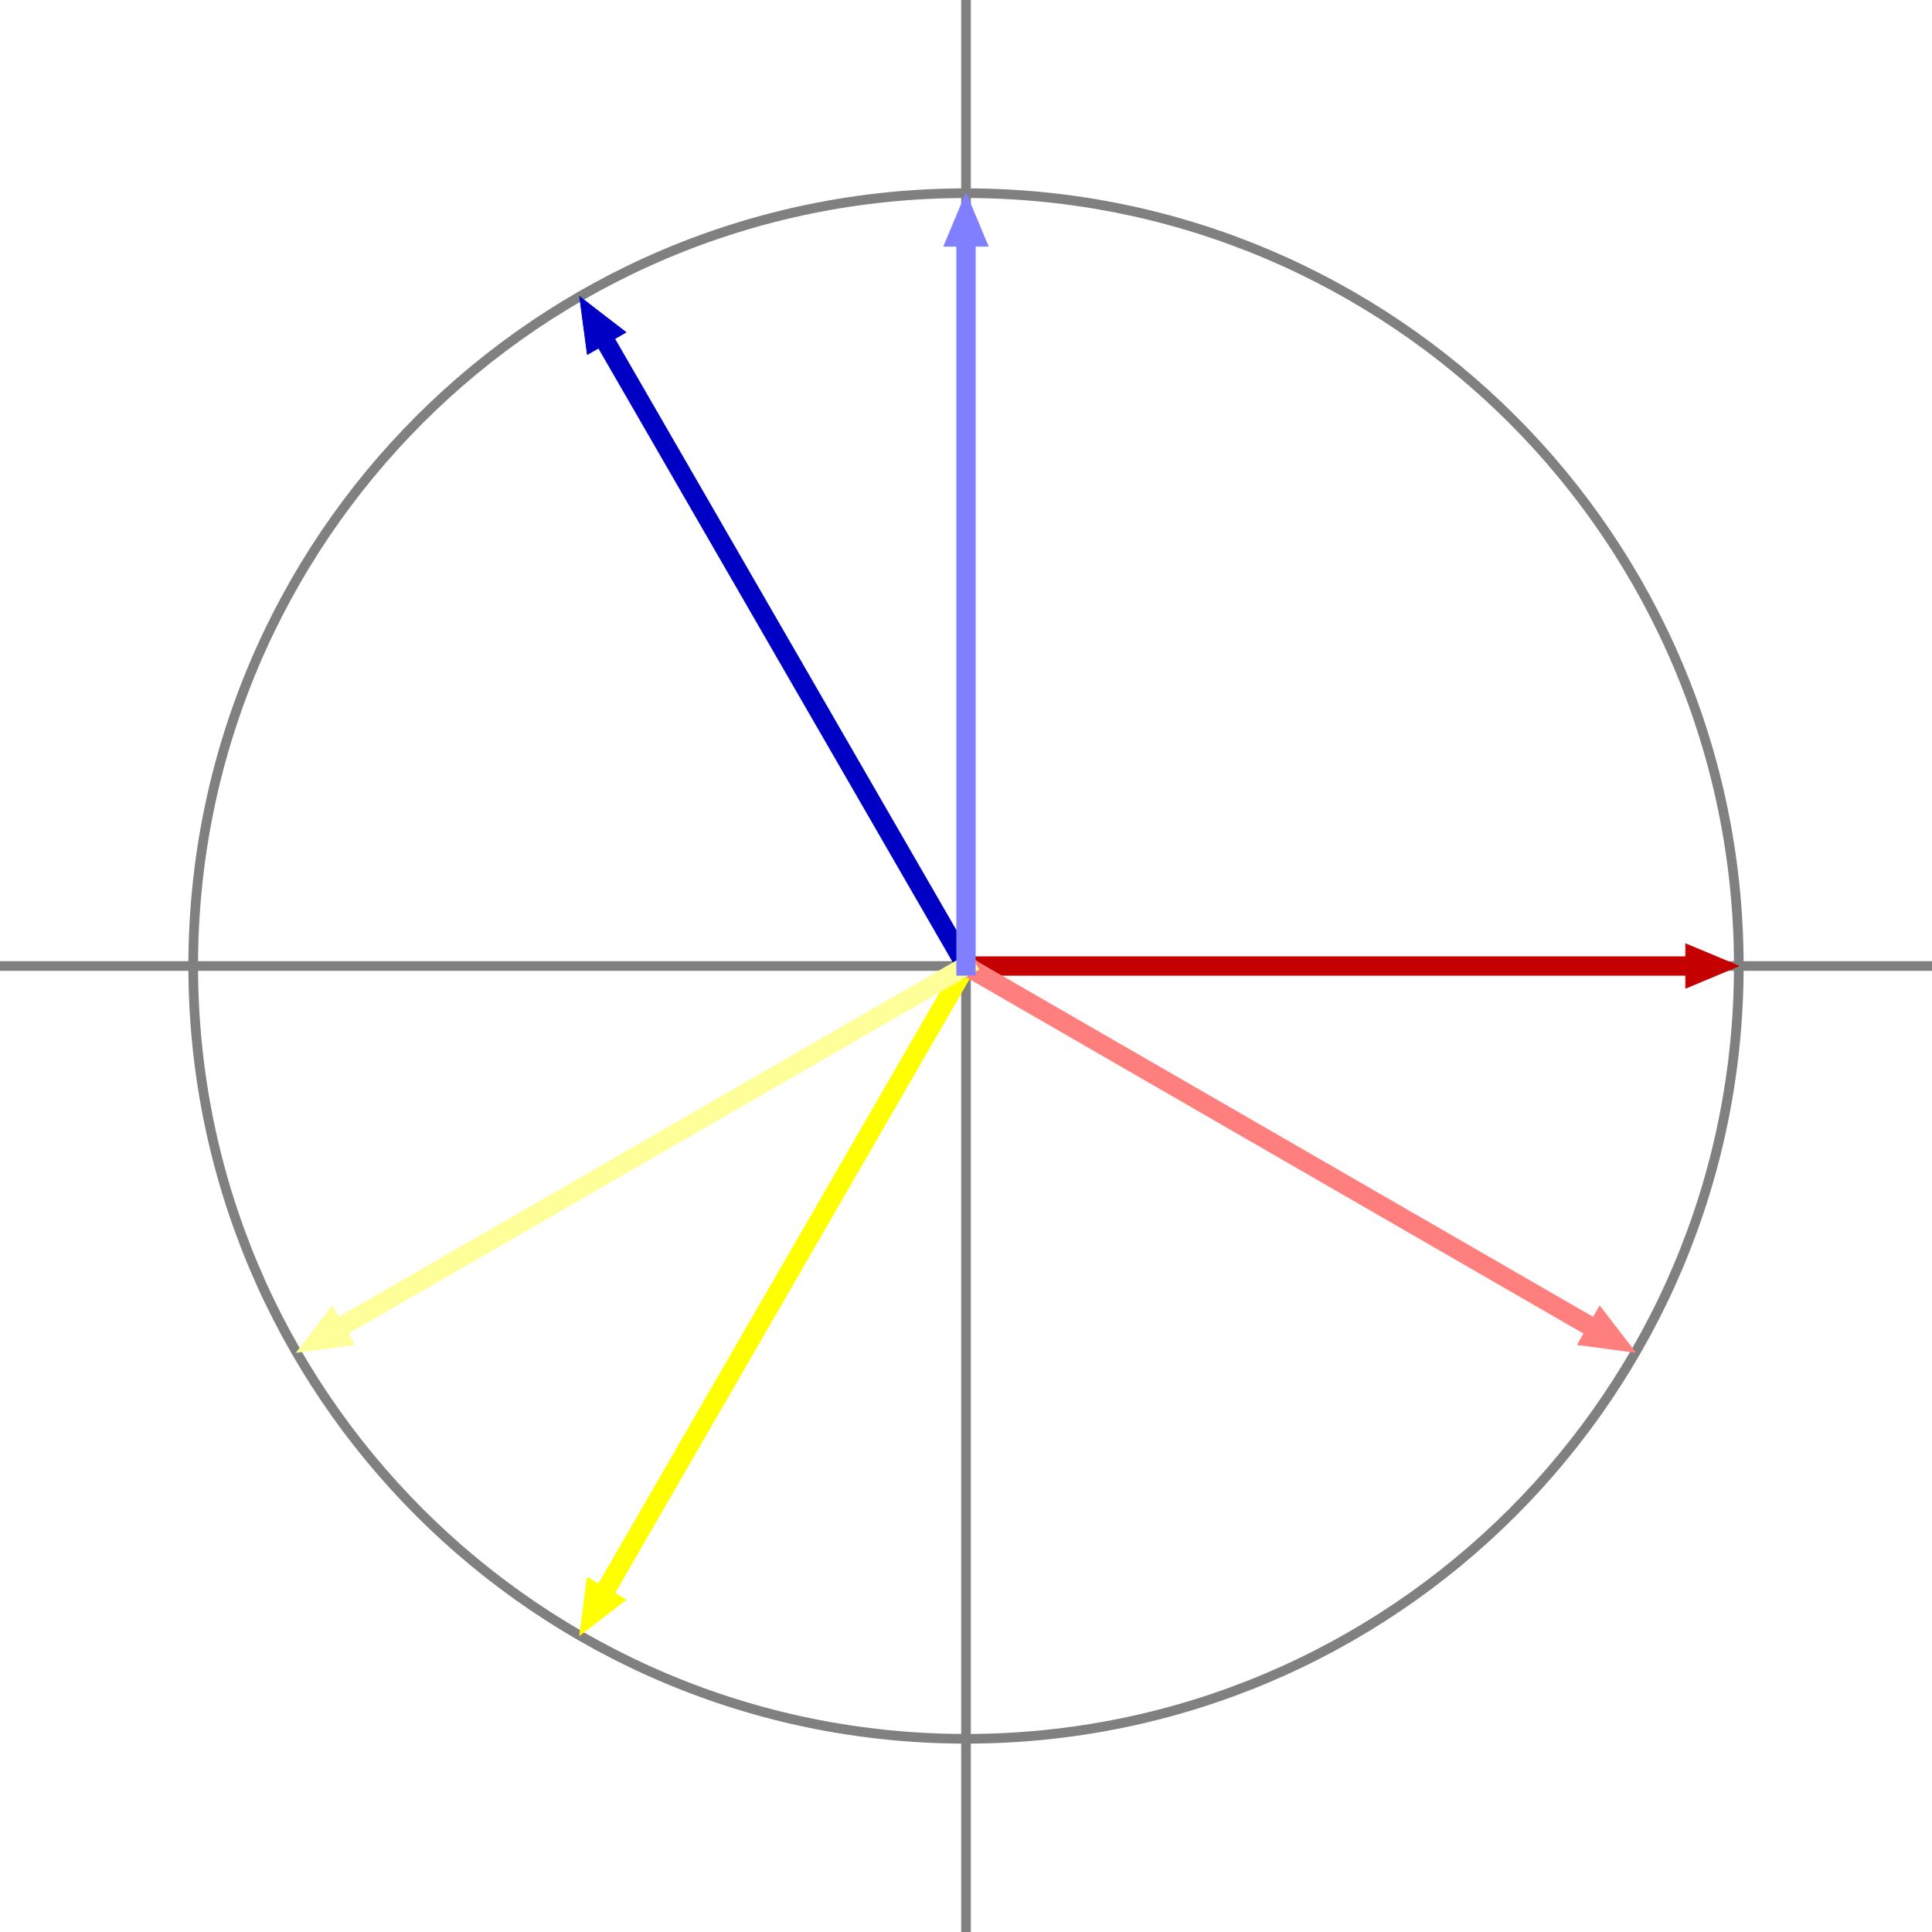
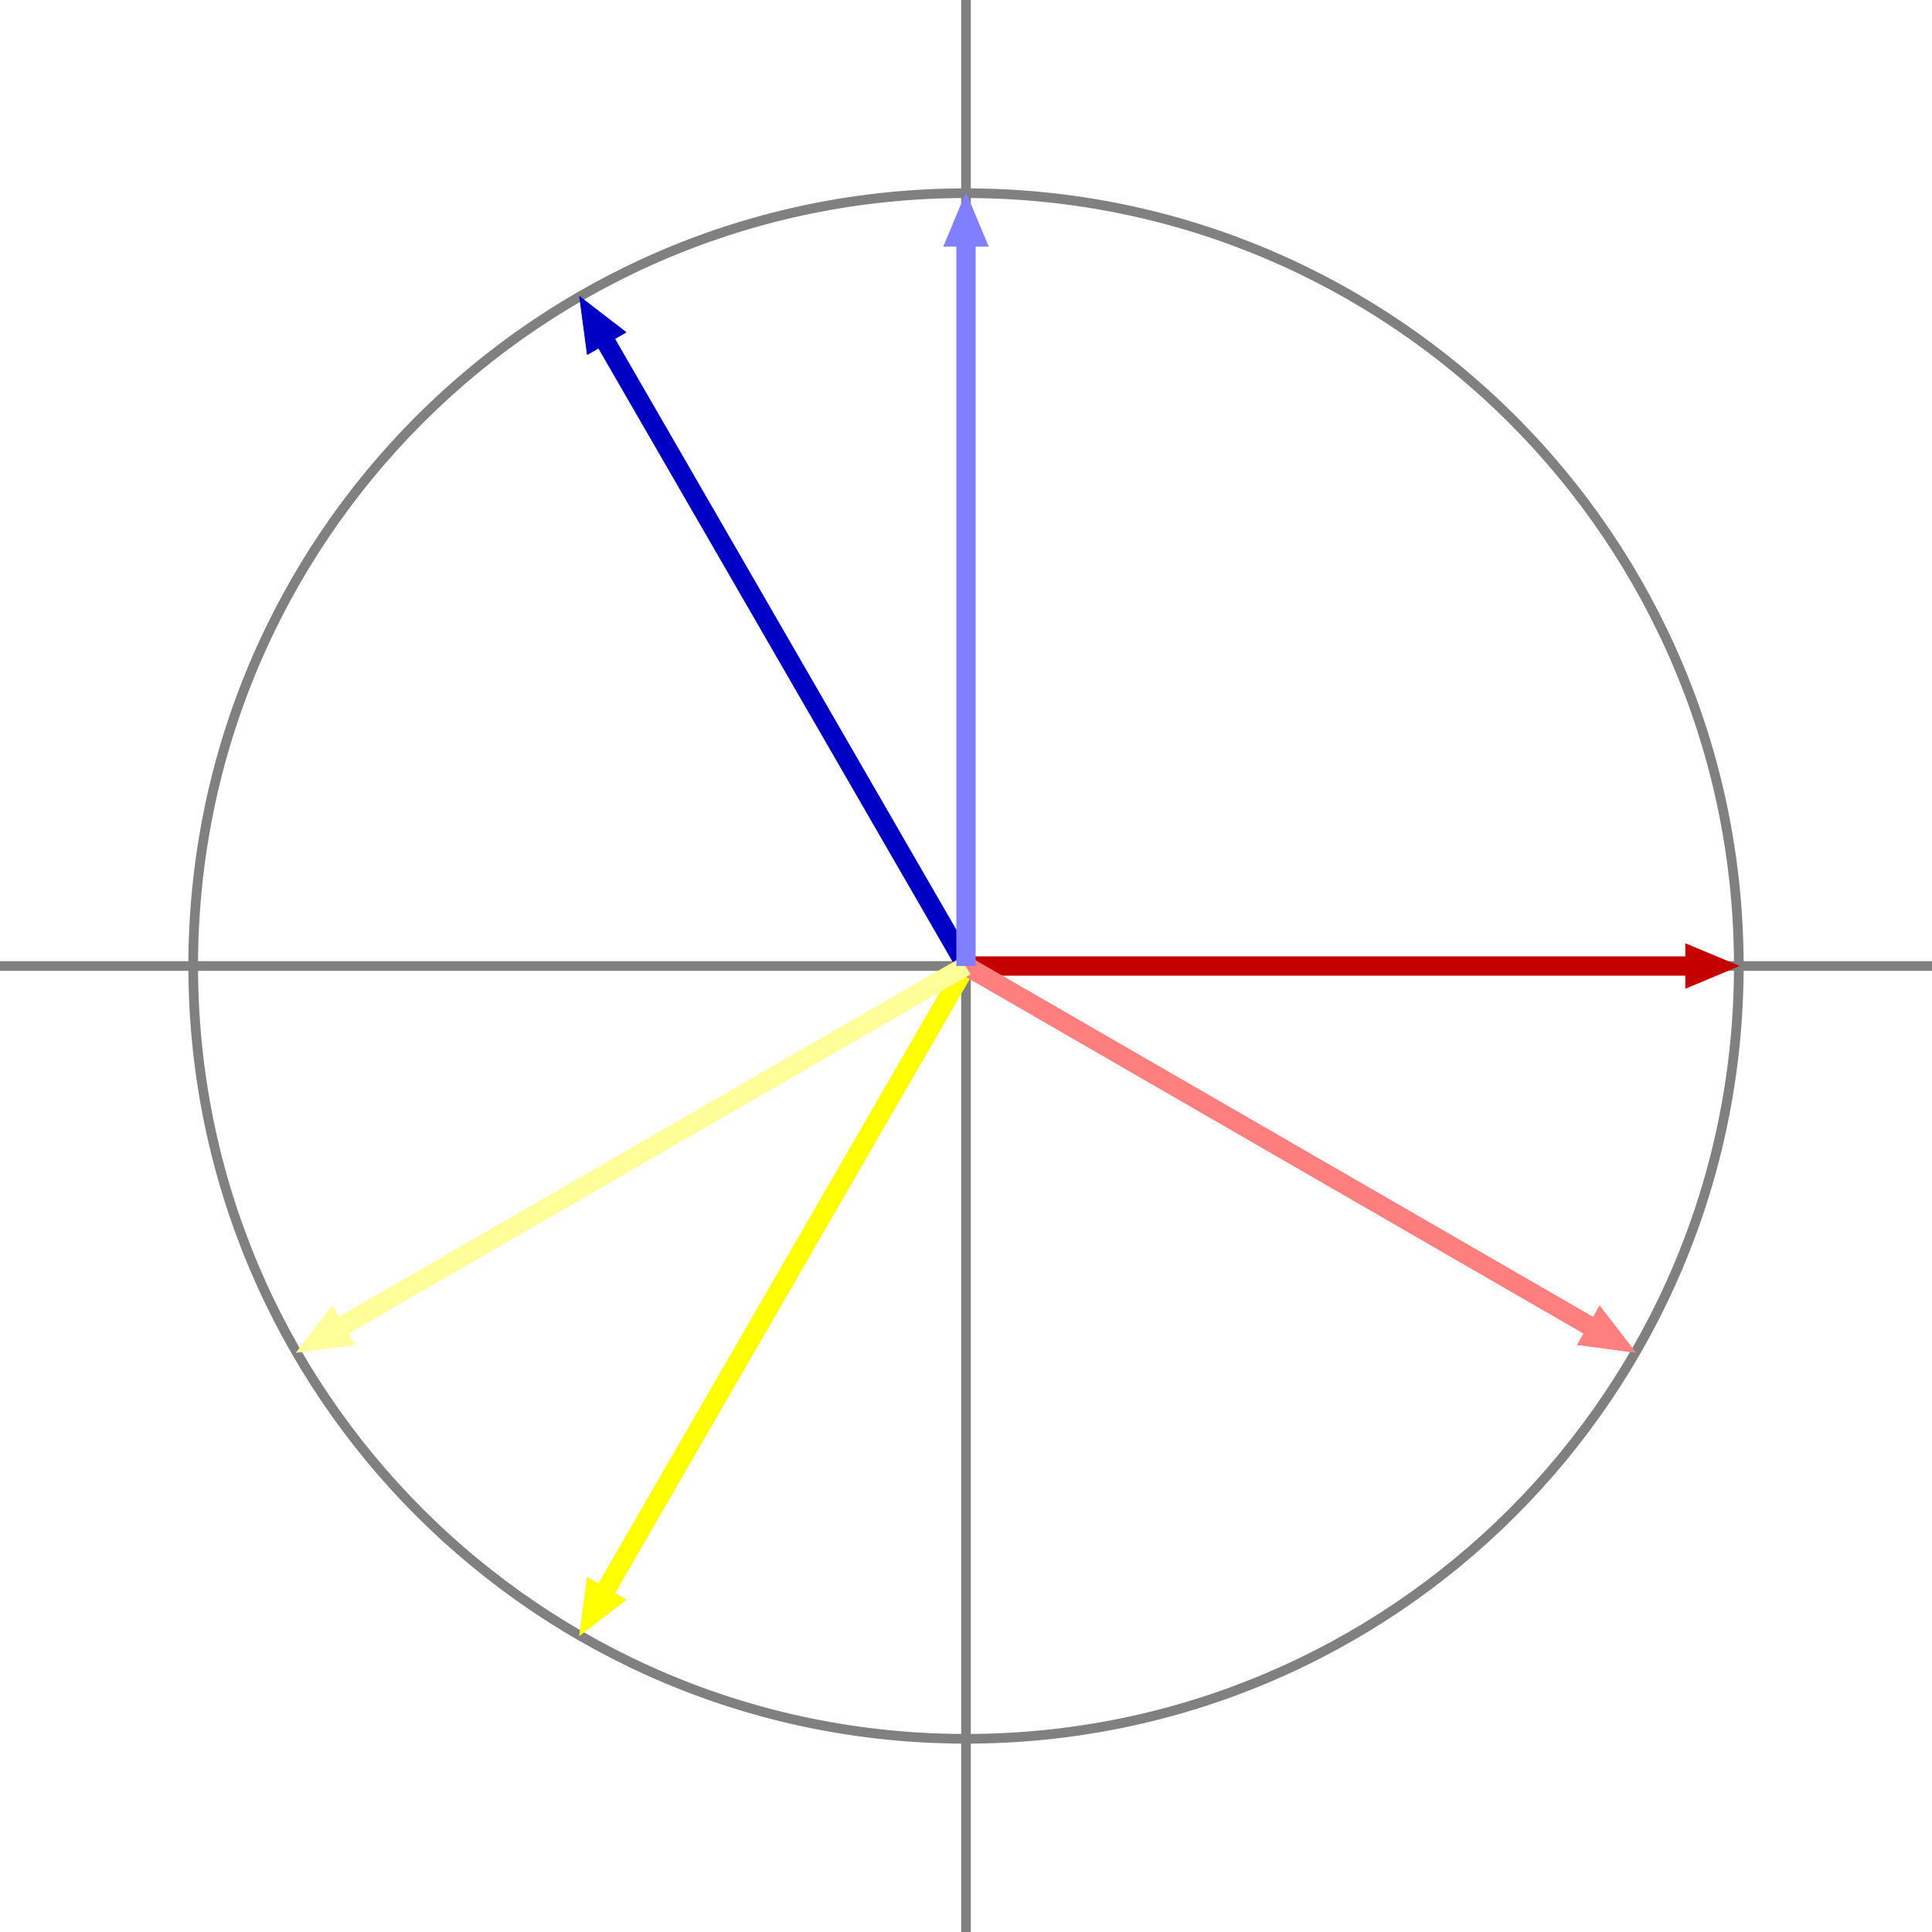
<svg xmlns="http://www.w3.org/2000/svg" width="705.556mm" height="705.556mm" viewBox="0 0 2000 2000" version="1.2" baseProfile="tiny">
  <defs>
</defs>
  <g fill="none" stroke="black" stroke-width="1" fill-rule="evenodd" stroke-linecap="square" stroke-linejoin="bevel">
    <g fill="none" stroke="#808080" stroke-opacity="1" stroke-width="10" stroke-linecap="square" stroke-linejoin="bevel" transform="matrix(1,0,0,1,0,0)" font-family="Sans" font-size="80" font-weight="400" font-style="normal">
      <polyline fill="none" vector-effect="none" points="0,1000 2000,1000 " />
      <polyline fill="none" vector-effect="none" points="1000,0 1000,2000 " />
      <path vector-effect="none" fill-rule="evenodd" d="M1800,1000 C1800,558.172 1441.83,200 1000,200 C558.172,200 200,558.172 200,1000 C200,1441.83 558.172,1800 1000,1800 C1441.83,1800 1800,1441.83 1800,1000 " />
    </g>
    <g fill="none" stroke="#c40000" stroke-opacity="1" stroke-width="20" stroke-linecap="square" stroke-linejoin="bevel" transform="matrix(1,0,0,1,0,0)" font-family="Sans" font-size="80" font-weight="400" font-style="normal">
-       <polyline fill="none" vector-effect="none" points="1000,1000 1740,1000 " />
+       <polyline fill="none" vector-effect="none" points="1010,1000 1740,1000 " />
    </g>
    <g fill="none" stroke="#c40000" stroke-opacity="1" stroke-width="1" stroke-linecap="square" stroke-linejoin="bevel" transform="matrix(1,0,0,1,0,0)" font-family="Sans" font-size="80" font-weight="400" font-style="normal">
      <path vector-effect="non-scaling-stroke" fill-rule="evenodd" d="M1800,1000 L1745,1023 L1745,977 L1800,1000" />
    </g>
    <g fill="#c40000" fill-opacity="1" stroke="none" transform="matrix(1,0,0,1,0,0)" font-family="Sans" font-size="80" font-weight="400" font-style="normal">
      <path vector-effect="none" fill-rule="evenodd" d="M1800,1000 L1745,1023 L1745,977" />
    </g>
    <g fill="none" stroke="#ffff00" stroke-opacity="1" stroke-width="20" stroke-linecap="square" stroke-linejoin="bevel" transform="matrix(1,0,0,1,0,0)" font-family="Sans" font-size="80" font-weight="400" font-style="normal">
-       <polyline fill="none" vector-effect="none" points="1000,1000 630,1641 " />
+       <polyline fill="none" vector-effect="none" points="995,1009 630,1641 " />
    </g>
    <g fill="none" stroke="#ffff00" stroke-opacity="1" stroke-width="1" stroke-linecap="square" stroke-linejoin="bevel" transform="matrix(1,0,0,1,0,0)" font-family="Sans" font-size="80" font-weight="400" font-style="normal">
      <path vector-effect="non-scaling-stroke" fill-rule="evenodd" d="M600,1693 L608,1633 L648,1656 L600,1693" />
    </g>
    <g fill="#ffff00" fill-opacity="1" stroke="none" transform="matrix(1,0,0,1,0,0)" font-family="Sans" font-size="80" font-weight="400" font-style="normal">
      <path vector-effect="none" fill-rule="evenodd" d="M600,1693 L608,1633 L648,1656" />
    </g>
    <g fill="none" stroke="#0000c4" stroke-opacity="1" stroke-width="20" stroke-linecap="square" stroke-linejoin="bevel" transform="matrix(1,0,0,1,0,0)" font-family="Sans" font-size="80" font-weight="400" font-style="normal">
-       <polyline fill="none" vector-effect="none" points="1000,1000 630,359 " />
+       <polyline fill="none" vector-effect="none" points="995,991 630,359 " />
    </g>
    <g fill="none" stroke="#0000c4" stroke-opacity="1" stroke-width="1" stroke-linecap="square" stroke-linejoin="bevel" transform="matrix(1,0,0,1,0,0)" font-family="Sans" font-size="80" font-weight="400" font-style="normal">
      <path vector-effect="non-scaling-stroke" fill-rule="evenodd" d="M600,307 L648,344 L608,367 L600,307" />
    </g>
    <g fill="#0000c4" fill-opacity="1" stroke="none" transform="matrix(1,0,0,1,0,0)" font-family="Sans" font-size="80" font-weight="400" font-style="normal">
      <path vector-effect="none" fill-rule="evenodd" d="M600,307 L648,344 L608,367" />
    </g>
    <g fill="none" stroke="#ff7f7f" stroke-opacity="1" stroke-width="20" stroke-linecap="square" stroke-linejoin="bevel" transform="matrix(1,0,0,1,0,0)" font-family="Sans" font-size="80" font-weight="400" font-style="normal">
-       <polyline fill="none" vector-effect="none" points="1000,1000 1641,1370 " />
+       <polyline fill="none" vector-effect="none" points="1009,1005 1641,1370 " />
    </g>
    <g fill="none" stroke="#ff7f7f" stroke-opacity="1" stroke-width="1" stroke-linecap="square" stroke-linejoin="bevel" transform="matrix(1,0,0,1,0,0)" font-family="Sans" font-size="80" font-weight="400" font-style="normal">
      <path vector-effect="non-scaling-stroke" fill-rule="evenodd" d="M1693,1400 L1633,1392 L1656,1352 L1693,1400" />
    </g>
    <g fill="#ff7f7f" fill-opacity="1" stroke="none" transform="matrix(1,0,0,1,0,0)" font-family="Sans" font-size="80" font-weight="400" font-style="normal">
      <path vector-effect="none" fill-rule="evenodd" d="M1693,1400 L1633,1392 L1656,1352" />
    </g>
    <g fill="none" stroke="#ffff99" stroke-opacity="1" stroke-width="20" stroke-linecap="square" stroke-linejoin="bevel" transform="matrix(1,0,0,1,0,0)" font-family="Sans" font-size="80" font-weight="400" font-style="normal">
-       <polyline fill="none" vector-effect="none" points="1000,1000 359,1370 " />
+       <polyline fill="none" vector-effect="none" points="991,1005 359,1370 " />
    </g>
    <g fill="none" stroke="#ffff99" stroke-opacity="1" stroke-width="1" stroke-linecap="square" stroke-linejoin="bevel" transform="matrix(1,0,0,1,0,0)" font-family="Sans" font-size="80" font-weight="400" font-style="normal">
      <path vector-effect="non-scaling-stroke" fill-rule="evenodd" d="M307,1400 L344,1352 L367,1392 L307,1400" />
    </g>
    <g fill="#ffff99" fill-opacity="1" stroke="none" transform="matrix(1,0,0,1,0,0)" font-family="Sans" font-size="80" font-weight="400" font-style="normal">
      <path vector-effect="none" fill-rule="evenodd" d="M307,1400 L344,1352 L367,1392" />
    </g>
    <g fill="none" stroke="#7f7fff" stroke-opacity="1" stroke-width="20" stroke-linecap="square" stroke-linejoin="bevel" transform="matrix(1,0,0,1,0,0)" font-family="Sans" font-size="80" font-weight="400" font-style="normal">
-       <polyline fill="none" vector-effect="none" points="1000,1000 1000,260 " />
+       <polyline fill="none" vector-effect="none" points="1000,990 1000,260 " />
    </g>
    <g fill="none" stroke="#7f7fff" stroke-opacity="1" stroke-width="1" stroke-linecap="square" stroke-linejoin="bevel" transform="matrix(1,0,0,1,0,0)" font-family="Sans" font-size="80" font-weight="400" font-style="normal">
      <path vector-effect="non-scaling-stroke" fill-rule="evenodd" d="M1000,200 L1023,255 L977,255 L1000,200" />
    </g>
    <g fill="#7f7fff" fill-opacity="1" stroke="none" transform="matrix(1,0,0,1,0,0)" font-family="Sans" font-size="80" font-weight="400" font-style="normal">
      <path vector-effect="none" fill-rule="evenodd" d="M1000,200 L1023,255 L977,255" />
    </g>
  </g>
</svg>
